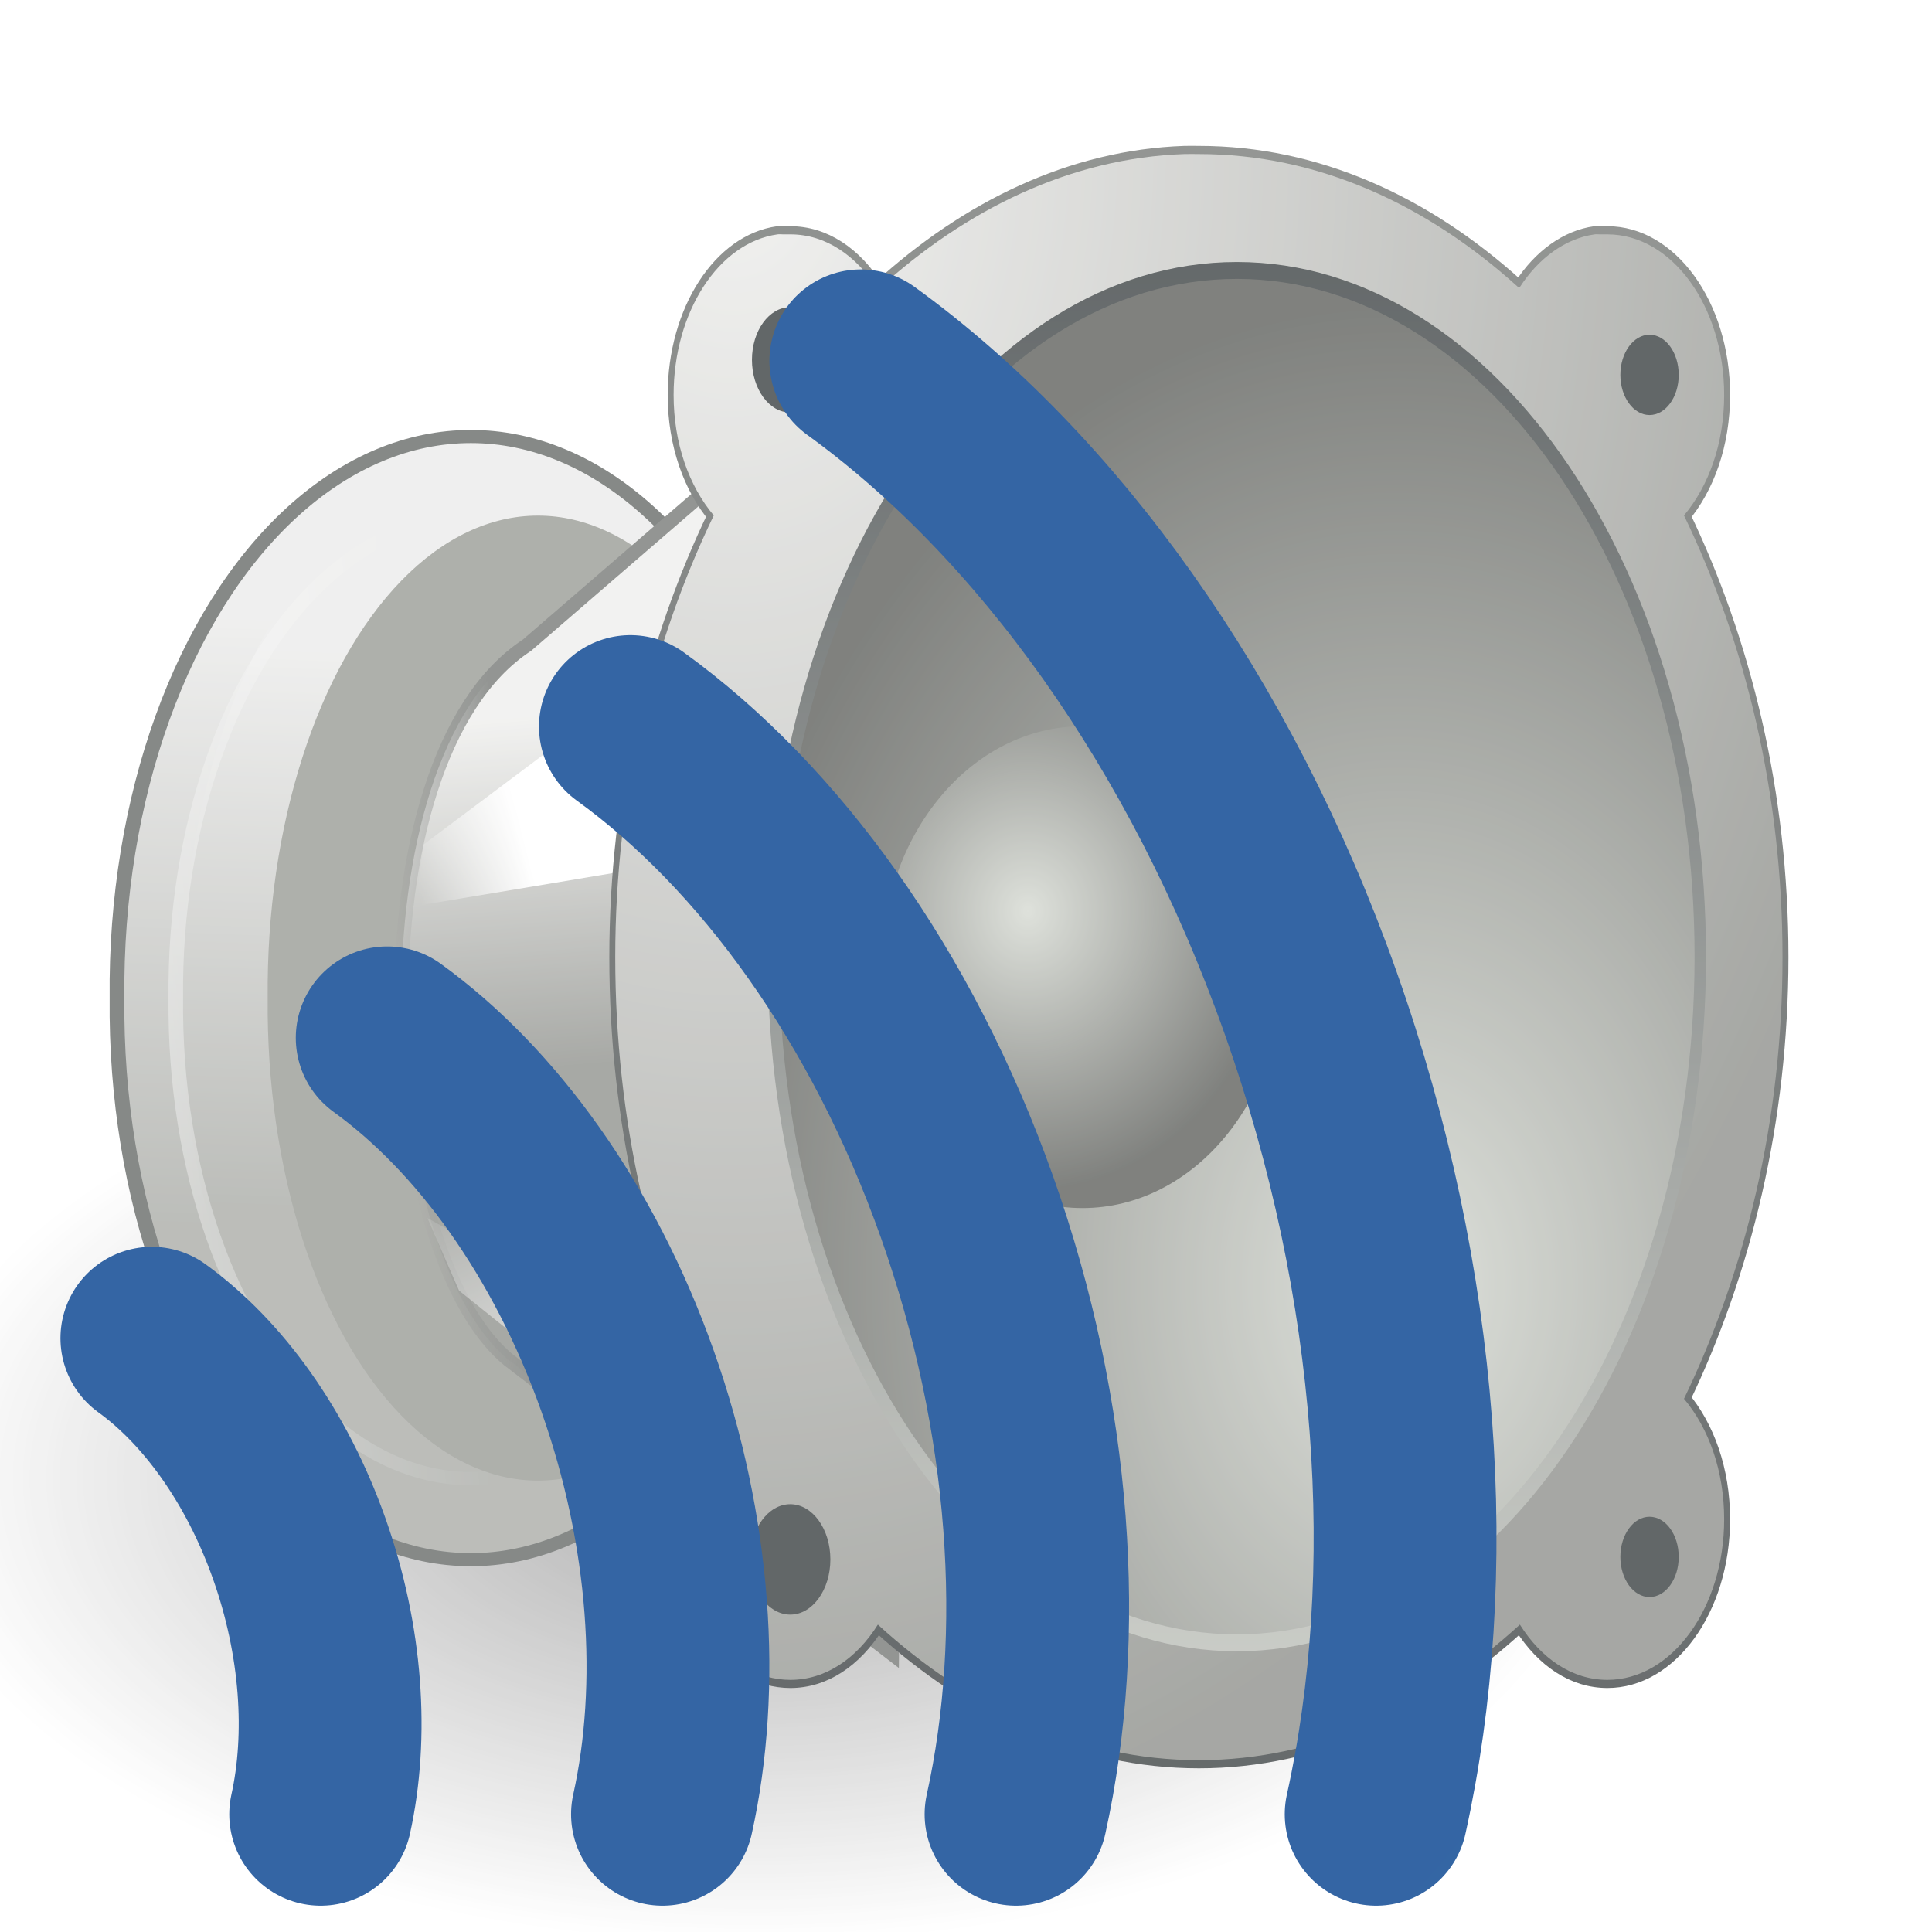
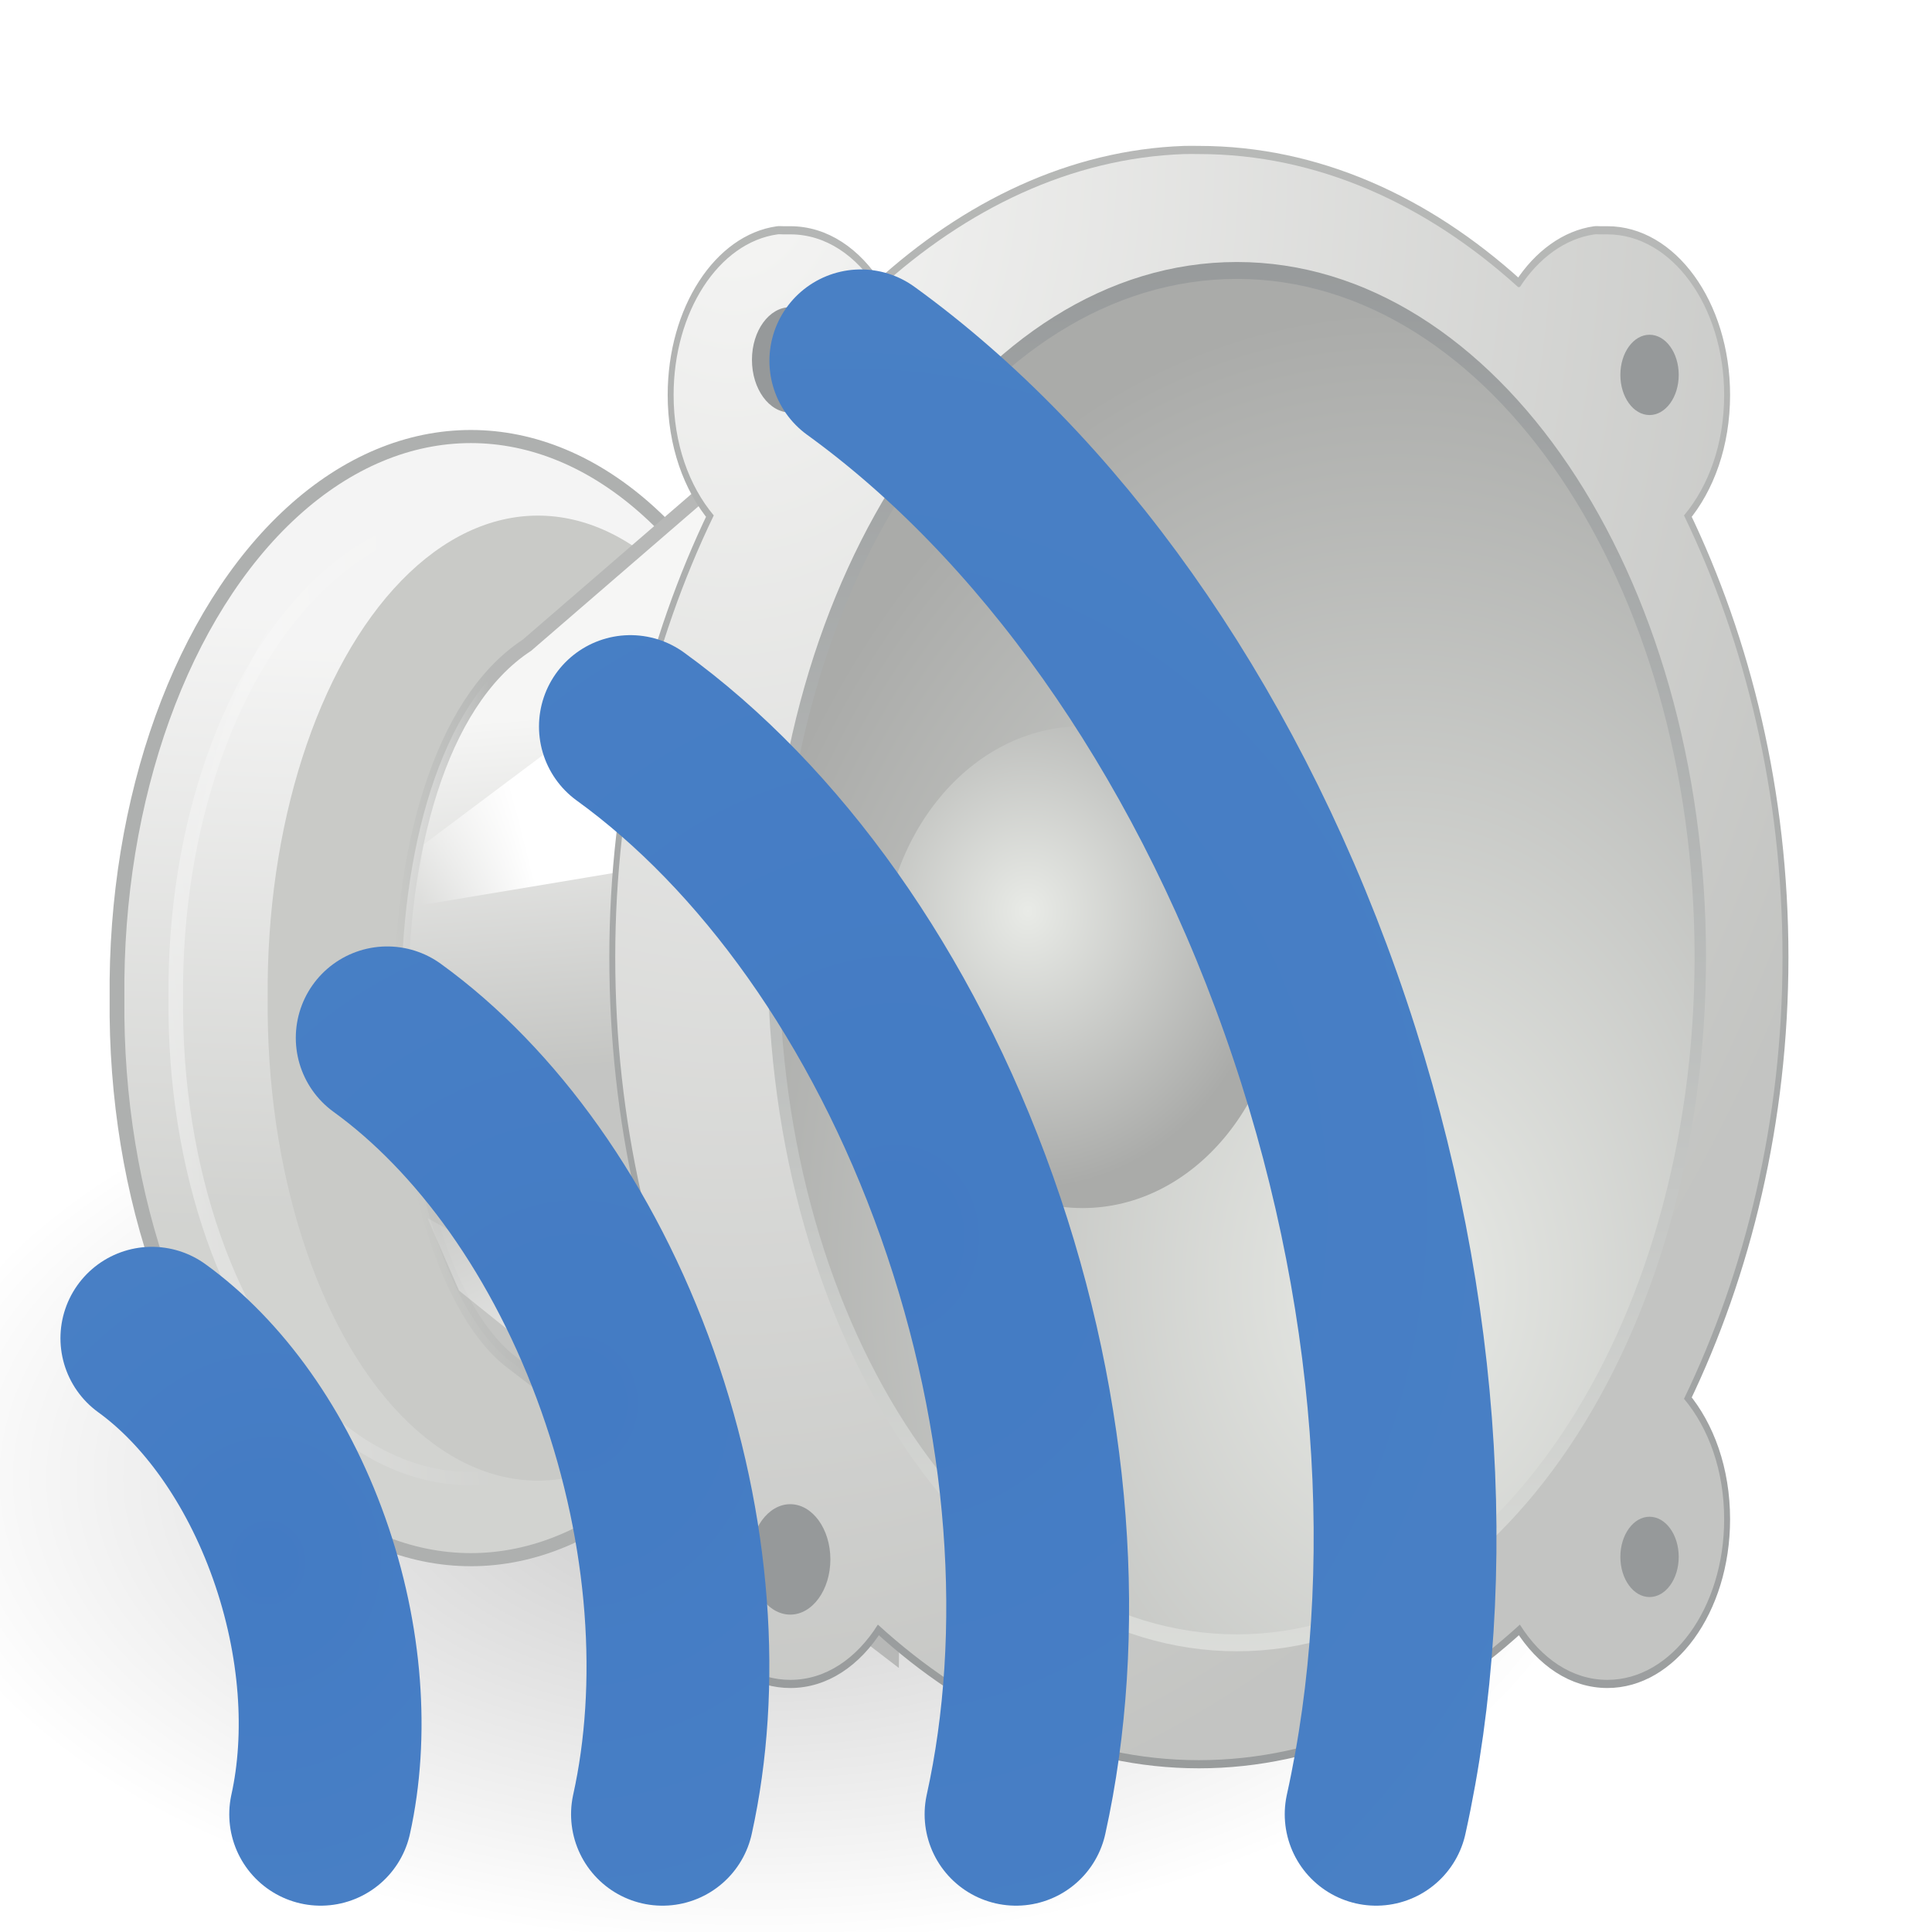
<svg xmlns="http://www.w3.org/2000/svg" xmlns:xlink="http://www.w3.org/1999/xlink" width="48" height="48" id="svg2566" version="1.0">
  <defs id="defs2568">
    <linearGradient id="linearGradient3510">
      <stop style="stop-color:#ffffff;stop-opacity:1;" offset="0" id="stop3512" />
      <stop style="stop-color:#ffffff;stop-opacity:0;" offset="1" id="stop3514" />
    </linearGradient>
    <linearGradient id="linearGradient3498">
-       <stop style="stop-color:#3465a4;stop-opacity:1;" offset="0" id="stop3500" />
-       <stop style="stop-color:#3466a4;stop-opacity:1;" offset="1" id="stop3502" />
+       <stop style="stop-color:#437bc4;stop-opacity:1;" offset="0" id="stop3500" />
+       <stop style="stop-color:#4f85c7;stop-opacity:1;" offset="1" id="stop3502" />
    </linearGradient>
    <linearGradient id="linearGradient3281">
      <stop style="stop-color:#ffffff;stop-opacity:1;" offset="0" id="stop3283" />
      <stop style="stop-color:#ffffff;stop-opacity:0;" offset="1" id="stop3285" />
    </linearGradient>
    <linearGradient id="linearGradient4099">
      <stop style="stop-color:#6f726f;stop-opacity:1;" offset="0" id="stop4101" />
      <stop style="stop-color:#6f726f;stop-opacity:0;" offset="1" id="stop4103" />
    </linearGradient>
    <linearGradient id="linearGradient4068">
      <stop style="stop-color:#eaeae9;stop-opacity:1;" offset="0" id="stop4070" />
      <stop style="stop-color:#a5a7a2;stop-opacity:1;" offset="1" id="stop4072" />
    </linearGradient>
    <linearGradient id="linearGradient3670">
      <stop id="stop3672" offset="0" style="stop-color:#d3d7cf" />
      <stop id="stop3674" offset="1" style="stop-color:#555753" />
    </linearGradient>
    <radialGradient xlink:href="#linearGradient3670" id="radialGradient3634" cx="6.88" cy="7.199" fx="6.88" fy="7.199" r="9.375" gradientUnits="userSpaceOnUse" gradientTransform="matrix(1.240749,0,0,1.157631,-1.713645,-1.134736)" />
    <linearGradient id="linearGradient3692">
      <stop style="stop-color:#2e3436;stop-opacity:1;" offset="0" id="stop3694" />
      <stop style="stop-color:#babdb6" offset="1" id="stop3696" />
    </linearGradient>
    <linearGradient xlink:href="#linearGradient3692" id="linearGradient3698" x1="-0.52" y1="-0.52" x2="-0.52" y2="19.27" gradientUnits="userSpaceOnUse" />
    <linearGradient id="linearGradient3628">
      <stop style="stop-color:#d3d7cf" offset="0" id="stop3630" />
      <stop style="stop-color:#555753" offset="1" id="stop3632" />
    </linearGradient>
    <radialGradient xlink:href="#linearGradient3628" id="radialGradient3644" cx="12.705" cy="13.847" fx="12.705" fy="13.847" r="9.375" gradientUnits="userSpaceOnUse" gradientTransform="matrix(6.370852e-2,-1.424475,1.547293,6.92112e-2,-9.530629,30.98681)" />
    <linearGradient id="linearGradient3730">
      <stop id="stop3732" offset="0" style="stop-color:#eeeeec" />
      <stop id="stop3734" offset="1" style="stop-color:#888a85" />
    </linearGradient>
    <radialGradient xlink:href="#linearGradient3730" id="radialGradient3728" gradientUnits="userSpaceOnUse" gradientTransform="matrix(-0.310032,2.110862,-2.082775,-0.305867,17.75288,16.41459)" cx="-1.002" cy="0.99" fx="-1.002" fy="0.99" r="9.921" />
    <linearGradient id="linearGradient1557">
      <stop id="stop1559" offset="0" style="stop-color:#2e3436;stop-opacity:1;" />
      <stop id="stop1561" offset="1" style="stop-color:#888a85" />
    </linearGradient>
    <linearGradient xlink:href="#linearGradient1557" id="linearGradient1549" x1="17.062" y1="34.95" x2="20.312" y2="5.375" gradientUnits="userSpaceOnUse" />
    <linearGradient id="linearGradient3676">
      <stop style="stop-color:#eeeeec" offset="0" id="stop4022" />
      <stop style="stop-color:#555753" offset="1" id="stop3680" />
    </linearGradient>
    <radialGradient xlink:href="#linearGradient3676" id="radialGradient3702" gradientUnits="userSpaceOnUse" gradientTransform="matrix(-0.127582,1.416065,-1.630141,-0.146854,17.48751,15.56121)" cx="-1.002" cy="0.99" fx="-1.002" fy="0.99" r="9.921" />
    <linearGradient id="linearGradient3788">
      <stop style="stop-color:#cccdcb;stop-opacity:1;" offset="0" id="stop3790" />
      <stop style="stop-color:#888a85;stop-opacity:1;" offset="1" id="stop3792" />
    </linearGradient>
    <linearGradient id="linearGradient3674">
      <stop style="stop-color:#ffffff;stop-opacity:0;" offset="0" id="stop3676" />
      <stop style="stop-color:#ffffff;stop-opacity:1;" offset="1" id="stop3678" />
    </linearGradient>
    <linearGradient id="linearGradient3657">
      <stop style="stop-color:#fafafa;stop-opacity:1;" offset="0" id="stop3659" />
      <stop style="stop-color:#bfbfbf;stop-opacity:1;" offset="1" id="stop3661" />
    </linearGradient>
    <linearGradient id="linearGradient3609">
      <stop style="stop-color:#000000;stop-opacity:1;" offset="0" id="stop3611" />
      <stop style="stop-color:#000000;stop-opacity:0;" offset="1" id="stop3613" />
    </linearGradient>
    <linearGradient xlink:href="#linearGradient4608" id="linearGradient4585" gradientUnits="userSpaceOnUse" gradientTransform="matrix(2.339723,0,0,2.339723,-116.0497,4.376374)" x1="56.303" y1="4.937" x2="56.609" y2="8.68" />
    <linearGradient xlink:href="#linearGradient4608" id="linearGradient4641" x1="58.016" y1="35.015" x2="57.954" y2="40.999" gradientUnits="userSpaceOnUse" spreadMethod="reflect" gradientTransform="matrix(0.997993,0,0,1,-97.71685,-9.352993)" />
    <linearGradient id="linearGradient4608">
      <stop style="stop-color:#eeeeec" offset="0" id="stop4610" />
      <stop style="stop-color:#8a8c87;stop-opacity:1;" offset="1" id="stop4612" />
    </linearGradient>
    <radialGradient xlink:href="#linearGradient3609" id="radialGradient3615" cx="6.408" cy="17.404" fx="6.408" fy="17.404" r="5.524" gradientTransform="matrix(1,0,0,0.416,0,10.16382)" gradientUnits="userSpaceOnUse" />
    <linearGradient xlink:href="#linearGradient3657" id="linearGradient3668" gradientUnits="userSpaceOnUse" x1="10.438" y1="8.29" x2="10.438" y2="18.985" gradientTransform="translate(-64.70027,0)" />
    <radialGradient xlink:href="#linearGradient3674" id="radialGradient3680" cx="5.082" cy="12.516" fx="5.082" fy="12.516" r="2.983" gradientTransform="matrix(2.017008,0,-1.9570578e-8,2.338468,0.6285502,-1.712618)" gradientUnits="userSpaceOnUse" />
    <linearGradient xlink:href="#linearGradient3788" id="linearGradient3794" x1="8.054" y1="11.03" x2="10.438" y2="11.03" gradientUnits="userSpaceOnUse" gradientTransform="translate(-64.70027,0)" />
    <linearGradient xlink:href="#linearGradient4068" id="linearGradient4095" gradientUnits="userSpaceOnUse" x1="7.576" y1="20.302" x2="7.322" y2="27.345" />
    <linearGradient xlink:href="#linearGradient4068" id="linearGradient4097" gradientUnits="userSpaceOnUse" x1="7.576" y1="20.302" x2="7.322" y2="27.345" />
    <linearGradient xlink:href="#linearGradient4099" id="linearGradient4105" x1="11.126" y1="25.56" x2="9.347" y2="25.737" gradientUnits="userSpaceOnUse" gradientTransform="matrix(1.713477,0,0,1.713477,-5.844493,-19.41451)" />
    <linearGradient xlink:href="#linearGradient3281" id="linearGradient3287" x1="4.683" y1="24.665" x2="8.371" y2="24.317" gradientUnits="userSpaceOnUse" />
    <radialGradient xlink:href="#linearGradient3498" id="radialGradient3504" cx="36.828" cy="24.428" fx="36.828" fy="24.428" r="1.24" gradientTransform="matrix(32.31305,-14.27586,12.61969,35.59261,-1476.071,-312.913)" gradientUnits="userSpaceOnUse" />
    <radialGradient xlink:href="#linearGradient3498" id="radialGradient3506" gradientUnits="userSpaceOnUse" gradientTransform="matrix(43.96827,-19.42511,10.90693,30.76199,-1863.7,-5.680131)" cx="36.828" cy="24.428" fx="36.828" fy="24.428" r="1.24" />
    <radialGradient xlink:href="#linearGradient3498" id="radialGradient3508" gradientUnits="userSpaceOnUse" gradientTransform="matrix(32.31305,-14.27586,12.61969,35.59261,-1477.781,-313.4596)" cx="36.828" cy="24.428" fx="36.828" fy="24.428" r="1.24" />
    <linearGradient xlink:href="#linearGradient3510" id="linearGradient3516" x1="9.486" y1="22.108" x2="7.378" y2="22.638" gradientUnits="userSpaceOnUse" gradientTransform="matrix(1.321942,0,0,1.321942,0.7364601,-9.731858)" />
    <radialGradient xlink:href="#linearGradient3498" id="radialGradient6911" gradientUnits="userSpaceOnUse" gradientTransform="matrix(40.65659,0,0,26.21348,-1479.312,-616.3284)" cx="36.828" cy="24.428" fx="36.828" fy="24.428" r="1.24" />
    <radialGradient xlink:href="#linearGradient3498" id="radialGradient6915" gradientUnits="userSpaceOnUse" gradientTransform="matrix(45.65283,0,0,29.43482,-1656.41,-695.1376)" cx="36.828" cy="24.428" fx="36.828" fy="24.428" r="1.24" />
    <radialGradient xlink:href="#linearGradient3498" id="radialGradient6919" gradientUnits="userSpaceOnUse" gradientTransform="matrix(23.06533,-10.19023,9.008039,25.40631,-1055.191,-210.4598)" cx="36.828" cy="24.428" fx="36.828" fy="24.428" r="1.24" />
    <radialGradient xlink:href="#linearGradient3498" id="radialGradient6923" gradientUnits="userSpaceOnUse" gradientTransform="matrix(14.14199,-6.247914,5.523079,15.57731,-649.0921,-111.6005)" cx="36.828" cy="24.428" fx="36.828" fy="24.428" r="1.24" />
  </defs>
  <g id="layer1">
-     <g style="opacity:0.75;stroke-width:0.203;stroke-miterlimit:4;stroke-dasharray:none" id="g4951" transform="matrix(1.450031,0,0,1.995169,-5.014883,-24.10487)">
+     <g style="opacity:0.5;stroke-width:0.203;stroke-miterlimit:4;stroke-dasharray:none" id="g4951" transform="matrix(1.450031,0,0,1.995169,-5.014883,-24.10487)">
      <path style="opacity:0.429;color:#000000;fill:url(#radialGradient3615);fill-opacity:1;fill-rule:nonzero;stroke:none;stroke-width:0.079;stroke-linecap:round;stroke-linejoin:round;marker:none;marker-start:none;marker-mid:none;marker-end:none;stroke-miterlimit:4;stroke-dasharray:none;stroke-dashoffset:0;stroke-opacity:1;visibility:visible;display:inline;overflow:visible" id="path3607" d="M 11.932 17.404 A 5.524 2.298 0 1 1  0.884,17.404 A 5.524 2.298 0 1 1  11.932 17.404 z" transform="matrix(2.645567,0,0,2.52105,-0.5794078,-13.3796)" />
      <g style="stroke-width:0.203;stroke-miterlimit:4;stroke-dasharray:none" id="g3963">
        <g style="stroke-width:0.202;stroke-miterlimit:4;stroke-dasharray:none" transform="matrix(1.181684,0,0,0.8588133,3.7081077e-2,3.176072)" id="g4090">
          <path style="opacity:1;color:#000000;fill:url(#linearGradient4095);fill-opacity:1;fill-rule:nonzero;stroke:#5d615f;stroke-width:0.151;stroke-linecap:round;stroke-linejoin:round;marker:none;marker-start:none;marker-mid:none;marker-end:none;stroke-miterlimit:4;stroke-dasharray:none;stroke-dashoffset:0;stroke-opacity:1;visibility:visible;display:inline;overflow:visible" id="path4076" d="M 12.374 24.665 A 3.624 6.364 0 1 1  5.127,24.665 A 3.624 6.364 0 1 1  12.374 24.665 z" transform="matrix(1.415965,0,0,1.258558,-2.667614,-6.200669)" />
          <path transform="matrix(1.154526,0,0,1.154526,-0.379902,-3.63468)" d="M 12.374 24.665 A 3.624 6.364 0 1 1  5.127,24.665 A 3.624 6.364 0 1 1  12.374 24.665 z" id="path4060" style="opacity:1;color:#000000;fill:url(#linearGradient4097);fill-opacity:1;fill-rule:nonzero;stroke:none;stroke-width:0.175;stroke-linecap:round;stroke-linejoin:round;marker:none;marker-start:none;marker-mid:none;marker-end:none;stroke-miterlimit:4;stroke-dasharray:none;stroke-dashoffset:0;stroke-opacity:1;visibility:visible;display:inline;overflow:visible" />
          <path style="opacity:1;color:#000000;fill:#93958f;fill-opacity:1;fill-rule:nonzero;stroke:none;stroke-width:0.187;stroke-linecap:round;stroke-linejoin:round;marker:none;marker-start:none;marker-mid:none;marker-end:none;stroke-miterlimit:4;stroke-dasharray:none;stroke-dashoffset:0;stroke-opacity:1;visibility:visible;display:inline;overflow:visible" id="path4058" d="M 12.374 24.665 A 3.624 6.364 0 1 1  5.127,24.665 A 3.624 6.364 0 1 1  12.374 24.665 z" transform="matrix(1.081355,0,0,1.081355,1.232653,-1.829889)" />
          <path transform="matrix(1.1807,0,0,1.076971,-0.608944,-1.721744)" d="M 12.374 24.665 A 3.624 6.364 0 1 1  5.127,24.665 A 3.624 6.364 0 1 1  12.374 24.665 z" id="path3279" style="opacity:0.396;color:#000000;fill:none;fill-opacity:1;fill-rule:nonzero;stroke:url(#linearGradient3287);stroke-width:0.179;stroke-linecap:round;stroke-linejoin:round;marker:none;marker-start:none;marker-mid:none;marker-end:none;stroke-miterlimit:4;stroke-dasharray:none;stroke-dashoffset:0;stroke-opacity:1;visibility:visible;display:inline;overflow:visible" />
        </g>
        <path transform="matrix(0.6896406,0,0,0.5012106,3.336554,12.90683)" id="path4542" d="M 13.269,14.384 L 22.642,6.288 L 22.339,39.446 L 12.815,32.142 C 9.483,29.416 8.877,17.261 13.269,14.384 z " style="color:#000000;fill:url(#linearGradient4585);fill-opacity:1;fill-rule:evenodd;stroke:url(#linearGradient4105);stroke-width:0.346;stroke-linecap:round;stroke-linejoin:miter;marker:none;marker-start:none;marker-mid:none;marker-end:none;stroke-miterlimit:4;stroke-dasharray:none;stroke-dashoffset:0;stroke-opacity:1;visibility:visible;display:inline;overflow:visible" />
        <path transform="matrix(0.6896406,0,0,0.5012106,3.336554,12.90683)" id="path4544" d="M 10.702,19.334 L 16.062,15.317 L 15.73,19.991 L 10.49,20.865 L 10.702,19.334 z " style="color:#000000;fill:url(#linearGradient3516);fill-opacity:1;fill-rule:evenodd;stroke:none;stroke-width:0.346;stroke-linecap:round;stroke-linejoin:miter;marker:none;marker-start:none;marker-mid:none;marker-end:none;stroke-miterlimit:4;stroke-dasharray:none;stroke-dashoffset:0;stroke-opacity:1;visibility:visible;display:inline;overflow:visible" />
        <path transform="matrix(0.6896406,0,0,0.5012106,3.336554,12.90683)" id="path3672" d="M 11.581,30.417 L 17.452,35.134 L 16.715,31.925 L 10.798,28.616 L 11.581,30.417 z " style="opacity:0.769;color:#000000;fill:url(#radialGradient3680);fill-opacity:1;fill-rule:nonzero;stroke:none;stroke-width:0.346;stroke-linecap:round;stroke-linejoin:round;marker:none;marker-start:none;marker-mid:none;marker-end:none;stroke-miterlimit:4;stroke-dasharray:none;stroke-dashoffset:0;stroke-opacity:1;visibility:visible;display:inline;overflow:visible" />
        <path style="opacity:1;color:#000000;fill:url(#radialGradient3702);fill-opacity:1;fill-rule:evenodd;stroke:url(#linearGradient1549);stroke-width:0.203;stroke-linecap:round;stroke-linejoin:miter;marker:none;marker-start:none;marker-mid:none;marker-end:none;stroke-miterlimit:4;stroke-dasharray:none;stroke-dashoffset:0;stroke-opacity:1;visibility:visible;display:inline;overflow:visible" d="M 23.75,14 C 21.81,14.049 20.013,14.683 18.5,15.688 C 18.133,15.264 17.604,15 17,15 C 16.965,15 16.913,15.001 16.875,15 C 16.847,15 16.806,14.997 16.781,15 C 15.773,15.102 15,15.965 15,17 C 15,17.604 15.264,18.133 15.688,18.5 C 14.639,20.08 14,21.962 14,24 C 14,26.034 14.612,27.922 15.656,29.5 C 15.243,29.87 15,30.402 15,31 C 15,32.104 15.896,33 17,33 C 17.604,33 18.133,32.736 18.5,32.312 C 20.08,33.361 21.962,34 24,34 C 26.038,34 27.92,33.361 29.5,32.312 C 29.867,32.736 30.396,33 31,33 C 32.104,33 33,32.104 33,31 C 33,30.396 32.736,29.867 32.312,29.5 C 33.361,27.92 34,26.038 34,24 C 34,21.962 33.361,20.08 32.312,18.5 C 32.736,18.133 33,17.604 33,17 C 33,15.896 32.104,15 31,15 C 30.965,15 30.913,15.001 30.875,15 C 30.847,15 30.806,14.997 30.781,15 C 30.277,15.051 29.819,15.298 29.5,15.656 C 29.493,15.652 29.475,15.661 29.469,15.656 C 27.895,14.62 26.025,14 24,14 C 23.914,14 23.836,13.998 23.75,14 z " id="path3726" />
        <path style="opacity:1;color:#000000;fill:url(#radialGradient3728);fill-opacity:1;fill-rule:evenodd;stroke:none;stroke-width:0.203;stroke-linecap:round;stroke-linejoin:miter;marker:none;marker-start:none;marker-mid:none;marker-end:none;stroke-miterlimit:4;stroke-dasharray:none;stroke-dashoffset:0;stroke-opacity:1;visibility:visible;display:inline;overflow:visible" d="M 23.75,14 C 21.81,14.049 20.013,14.683 18.5,15.688 C 18.133,15.264 17.604,15 17,15 C 16.965,15 16.913,15.001 16.875,15 C 16.847,15 16.806,14.997 16.781,15 C 15.773,15.102 15,15.965 15,17 C 15,17.604 15.264,18.133 15.688,18.5 C 14.639,20.08 14,21.962 14,24 C 14,26.034 14.612,27.922 15.656,29.5 C 15.243,29.87 15,30.402 15,31 C 15,32.104 15.896,33 17,33 C 17.604,33 18.133,32.736 18.5,32.312 C 20.08,33.361 21.962,34 24,34 C 26.038,34 27.92,33.361 29.5,32.312 C 29.867,32.736 30.396,33 31,33 C 32.104,33 33,32.104 33,31 C 33,30.396 32.736,29.867 32.312,29.5 C 33.361,27.92 34,26.038 34,24 C 34,21.962 33.361,20.08 32.312,18.5 C 32.736,18.133 33,17.604 33,17 C 33,15.896 32.104,15 31,15 C 30.965,15 30.913,15.001 30.875,15 C 30.847,15 30.806,14.997 30.781,15 C 30.277,15.051 29.819,15.298 29.5,15.656 C 29.493,15.652 29.475,15.661 29.469,15.656 C 27.895,14.62 26.025,14 24,14 C 23.914,14 23.836,13.998 23.75,14 z " id="path3507" />
        <path style="opacity:1;color:#000000;fill:url(#radialGradient3644);fill-opacity:1;fill-rule:evenodd;stroke:url(#linearGradient3698);stroke-width:0.231;stroke-linecap:round;stroke-linejoin:miter;marker:none;marker-start:none;marker-mid:none;marker-end:none;stroke-miterlimit:4;stroke-dasharray:none;stroke-dashoffset:0;stroke-opacity:1;visibility:visible;display:inline;overflow:visible" id="path3636" d="M 18.75 9.375 A 9.375 9.375 0 1 1  0,9.375 A 9.375 9.375 0 1 1  18.75 9.375 z" transform="matrix(0.846982,0,0,0.911415,16.71027,15.44956)" />
        <path style="opacity:1;color:#000000;fill:url(#radialGradient3634);fill-opacity:1;fill-rule:evenodd;stroke:none;stroke-width:0.593;stroke-linecap:round;stroke-linejoin:miter;marker:none;marker-start:none;marker-mid:none;marker-end:none;stroke-miterlimit:4;stroke-dasharray:none;stroke-dashoffset:0;stroke-opacity:1;visibility:visible;display:inline;overflow:visible" id="path3519" d="M 18.75 9.375 A 9.375 9.375 0 1 1  0,9.375 A 9.375 9.375 0 1 1  18.75 9.375 z" transform="matrix(0.367272,0,0,0.32,18.56254,21.125)" />
        <path transform="matrix(1.3125,0,0,1.3125,-4.657679,-5.09375)" style="opacity:1;color:#000000;fill:#2e3436;fill-opacity:1;fill-rule:evenodd;stroke:none;stroke-width:0.155;stroke-linecap:round;stroke-linejoin:miter;marker:none;marker-start:none;marker-mid:none;marker-end:none;stroke-miterlimit:4;stroke-dasharray:none;stroke-dashoffset:0;stroke-opacity:1;visibility:visible;display:inline;overflow:visible" id="path3718" d="M 17 16.5 A 0.5 0.5 0 1 1  16,16.5 A 0.5 0.5 0 1 1  17 16.5 z" />
        <path style="opacity:1;color:#000000;fill:#2e3436;fill-opacity:1;fill-rule:evenodd;stroke:none;stroke-width:0.203;stroke-linecap:round;stroke-linejoin:miter;marker:none;marker-start:none;marker-mid:none;marker-end:none;stroke-miterlimit:4;stroke-dasharray:none;stroke-dashoffset:0;stroke-opacity:1;visibility:visible;display:inline;overflow:visible" id="path3720" d="M 17 16.5 A 0.5 0.5 0 1 1  16,16.5 A 0.5 0.5 0 1 1  17 16.5 z" transform="translate(15.22159,0.25)" />
        <path style="opacity:1;color:#000000;fill:#2e3436;fill-opacity:1;fill-rule:evenodd;stroke:none;stroke-width:0.203;stroke-linecap:round;stroke-linejoin:miter;marker:none;marker-start:none;marker-mid:none;marker-end:none;stroke-miterlimit:4;stroke-dasharray:none;stroke-dashoffset:0;stroke-opacity:1;visibility:visible;display:inline;overflow:visible" id="path3722" d="M 17 16.5 A 0.5 0.5 0 1 1  16,16.5 A 0.5 0.5 0 1 1  17 16.5 z" transform="translate(15.22159,14.96875)" />
        <path style="opacity:1;color:#000000;fill:#2e3436;fill-opacity:1;fill-rule:evenodd;stroke:none;stroke-width:0.148;stroke-linecap:round;stroke-linejoin:miter;marker:none;marker-start:none;marker-mid:none;marker-end:none;stroke-miterlimit:4;stroke-dasharray:none;stroke-dashoffset:0;stroke-opacity:1;visibility:visible;display:inline;overflow:visible" id="path3724" d="M 17 16.5 A 0.5 0.5 0 1 1  16,16.5 A 0.5 0.5 0 1 1  17 16.5 z" transform="matrix(1.375,0,0,1.375,-5.688929,8.8125)" />
      </g>
    </g>
    <path id="path3488" d="M 25.243,45.075 C 26.226,40.631 25.886,35.237 24.024,29.985 C 22.162,24.733 19.103,20.54 15.662,18.051" style="opacity:1;color:#000000;fill:none;fill-opacity:1;fill-rule:evenodd;stroke:url(#radialGradient3504);stroke-width:4.542;stroke-linecap:round;stroke-linejoin:miter;marker:none;marker-start:none;marker-mid:none;marker-end:none;stroke-miterlimit:4;stroke-dasharray:none;stroke-dashoffset:0;stroke-opacity:1;visibility:visible;display:inline;overflow:visible" />
    <path style="opacity:1;color:#000000;fill:none;fill-opacity:1;fill-rule:evenodd;stroke:url(#radialGradient3508);stroke-width:4.542;stroke-linecap:round;stroke-linejoin:miter;marker:none;marker-start:none;marker-mid:none;marker-end:none;stroke-miterlimit:4;stroke-dasharray:none;stroke-dashoffset:0;stroke-opacity:1;visibility:visible;display:inline;overflow:visible" d="M 34.19,45.075 C 35.504,39.137 35.049,31.93 32.561,24.911 C 30.073,17.893 25.985,12.291 21.387,8.965" id="path3494" />
    <path style="opacity:1;color:#000000;fill:none;fill-opacity:1;fill-rule:evenodd;stroke:url(#radialGradient6919);stroke-width:4.542;stroke-linecap:round;stroke-linejoin:miter;marker:none;marker-start:none;marker-mid:none;marker-end:none;stroke-miterlimit:4;stroke-dasharray:none;stroke-dashoffset:0;stroke-opacity:1;visibility:visible;display:inline;overflow:visible" d="M 16.459,45.075 C 17.161,41.903 16.918,38.053 15.589,34.304 C 14.26,30.555 12.076,27.562 9.62,25.785" id="path6917" />
    <path id="path6921" d="M 7.967,45.075 C 8.397,43.13 8.248,40.77 7.433,38.471 C 6.618,36.172 5.279,34.337 3.773,33.248" style="opacity:1;color:#000000;fill:none;fill-opacity:1;fill-rule:evenodd;stroke:url(#radialGradient6923);stroke-width:4.542;stroke-linecap:round;stroke-linejoin:miter;marker:none;marker-start:none;marker-mid:none;marker-end:none;stroke-miterlimit:4;stroke-dasharray:none;stroke-dashoffset:0;stroke-opacity:1;visibility:visible;display:inline;overflow:visible" />
  </g>
</svg>
